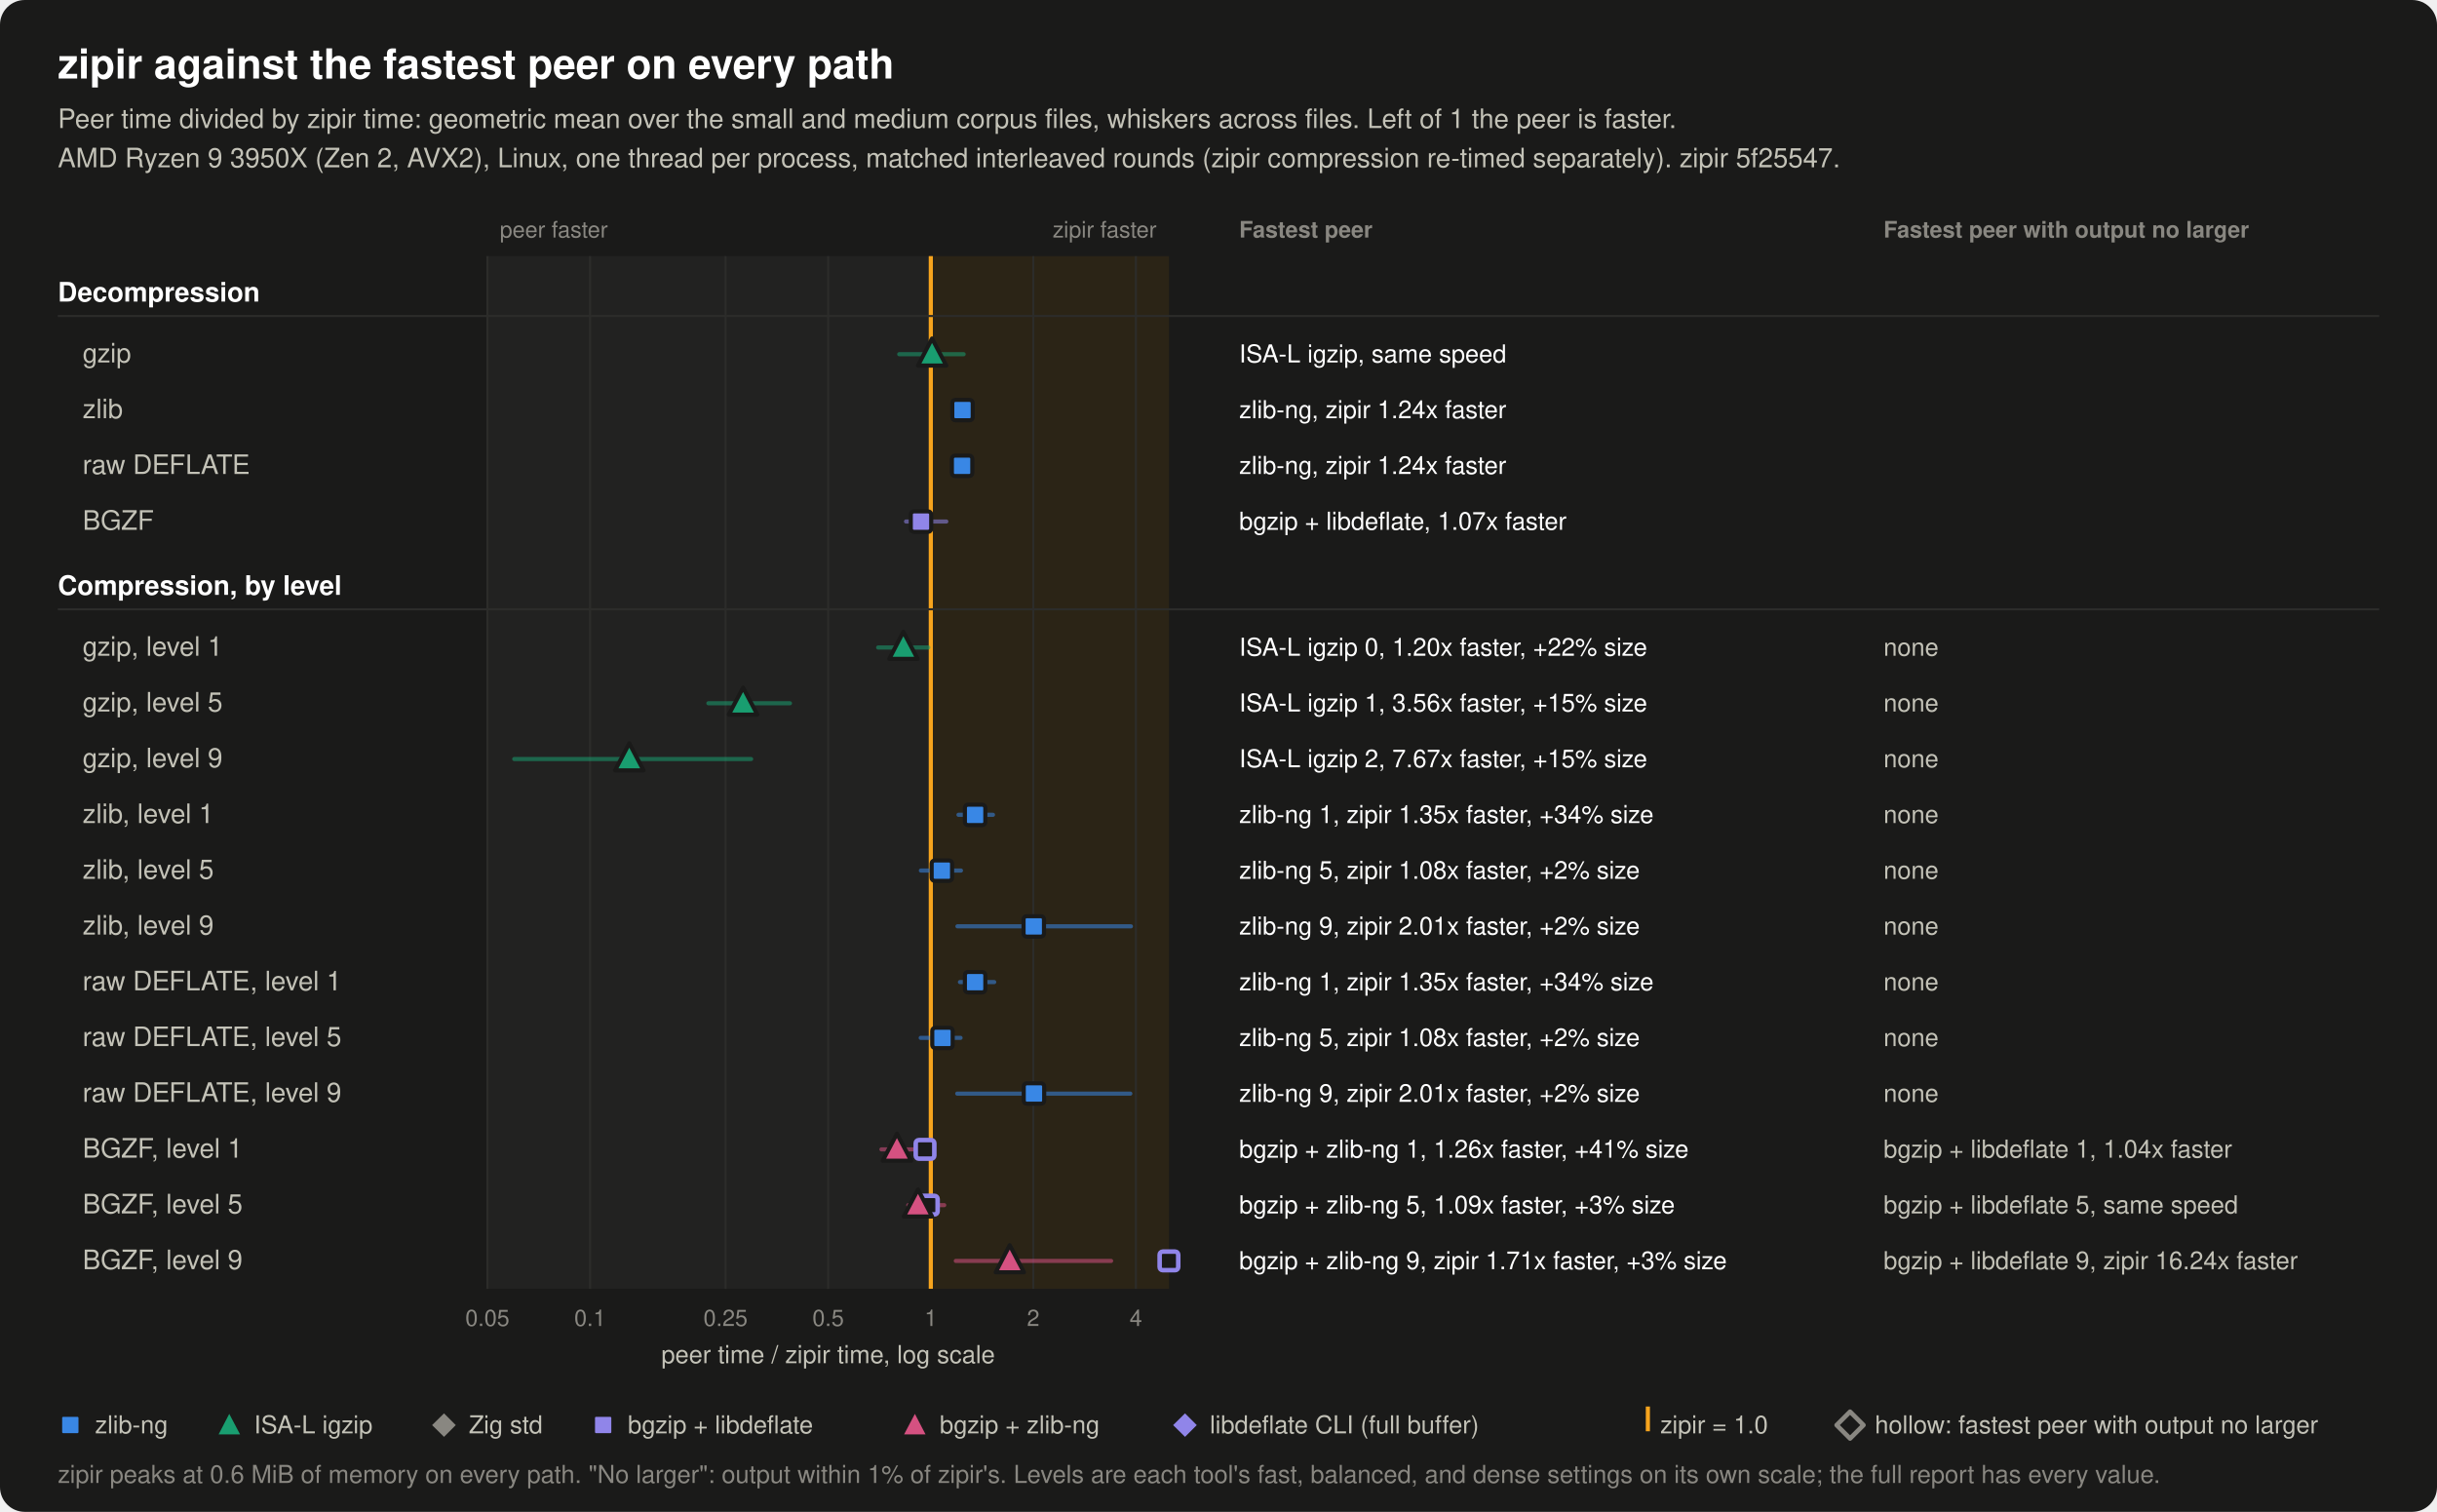
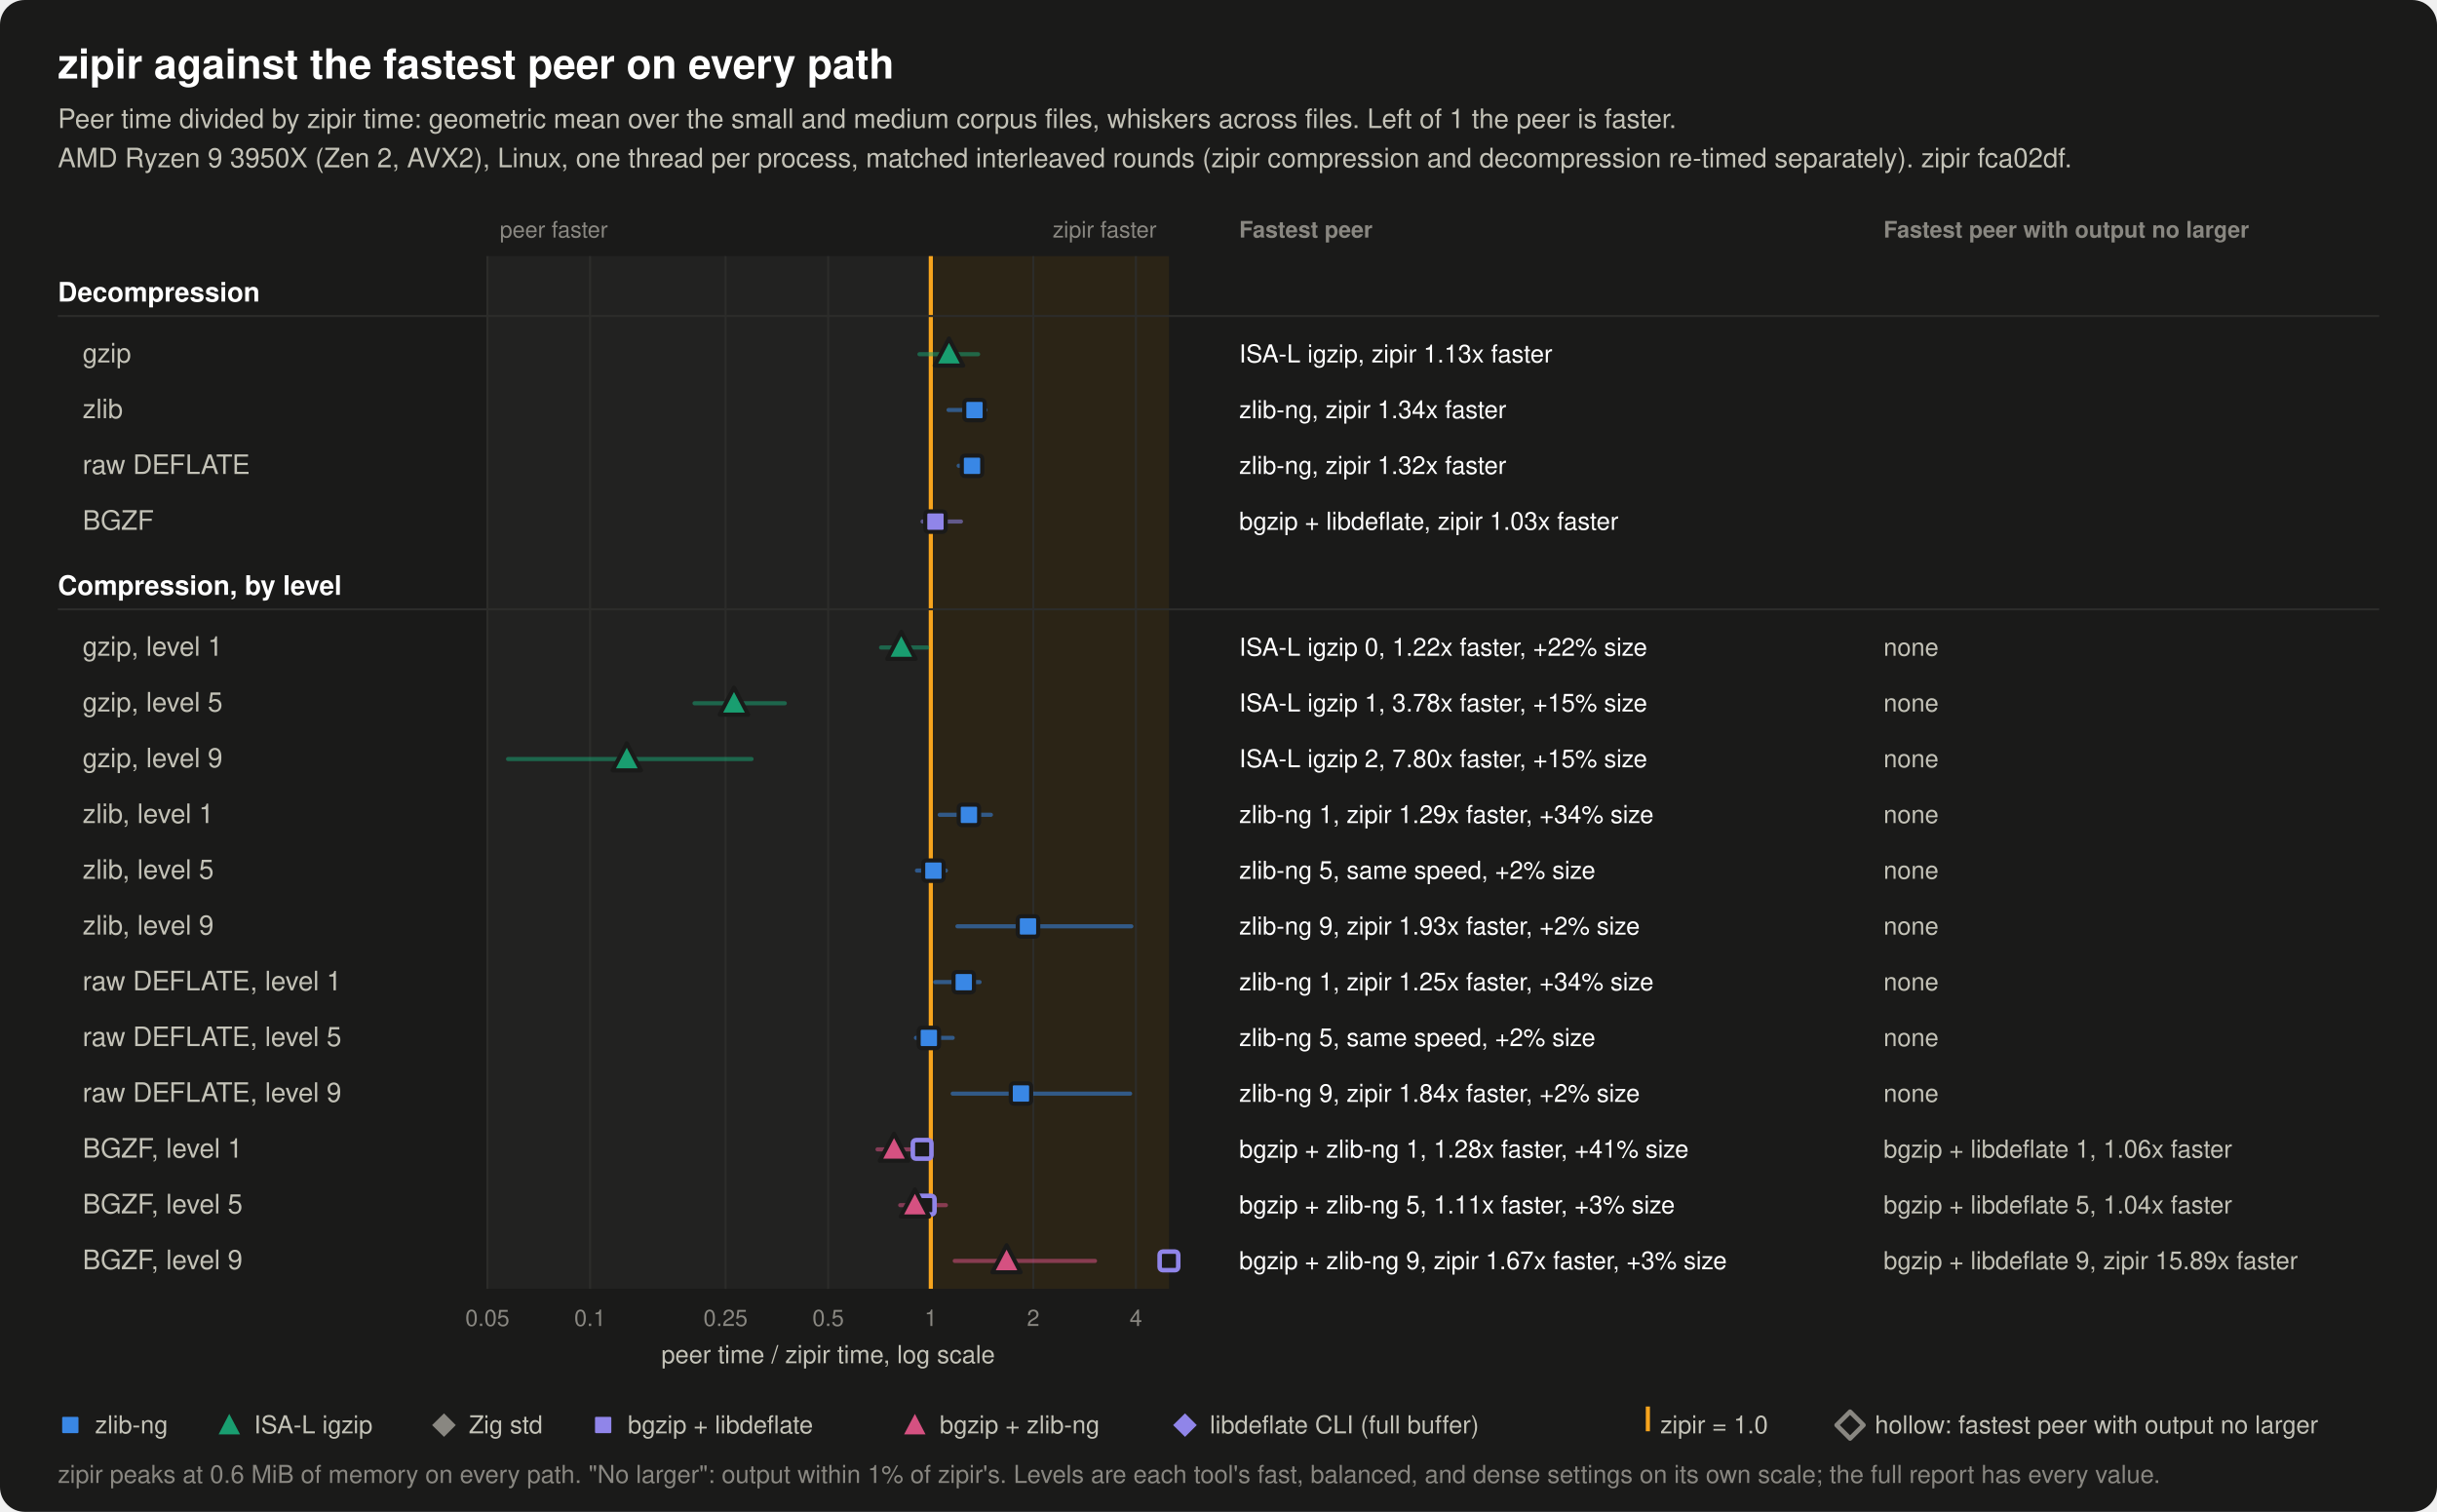
<svg xmlns="http://www.w3.org/2000/svg" viewBox="0 0 1180 732" width="1180" height="732" role="img" font-family="system-ui, -apple-system, &quot;Segoe UI&quot;, Helvetica, Arial, sans-serif">
  <rect width="1180" height="732" rx="12" fill="#1a1a19" />
  <text x="28.0" y="38.0" font-size="20" fill="#ffffff" text-anchor="start" font-weight="650">zipir against the fastest peer on every path</text>
  <text x="28.0" y="62.0" font-size="13" fill="#c3c2b7" text-anchor="start" font-weight="400">Peer time divided by zipir time: geometric mean over the small and medium corpus files, whiskers across files. Left of 1 the peer is faster.</text>
-   <text x="28.0" y="81.0" font-size="13" fill="#c3c2b7" text-anchor="start" font-weight="400">AMD Ryzen 9 3950X (Zen 2, AVX2), Linux, one thread per process, matched interleaved rounds (zipir compression re-timed separately). zipir 5f25547.</text>
+   <text x="28.0" y="81.0" font-size="13" fill="#c3c2b7" text-anchor="start" font-weight="400">AMD Ryzen 9 3950X (Zen 2, AVX2), Linux, one thread per process, matched interleaved rounds (zipir compression and decompression re-timed separately). zipir fca02df.</text>
  <rect x="236.0" y="124.0" width="214.7" height="500.0" rx="0" fill="#222221" />
  <rect x="450.7" y="124.0" width="115.3" height="500.0" rx="0" fill="#2b2416" />
  <line x1="236.0" y1="124.0" x2="236.0" y2="624.0" stroke="#2c2c2a" stroke-width="1" />
  <text x="236.0" y="642.0" font-size="11" fill="#898781" text-anchor="middle" font-weight="400">0.05</text>
  <line x1="285.7" y1="124.0" x2="285.7" y2="624.0" stroke="#2c2c2a" stroke-width="1" />
  <text x="285.7" y="642.0" font-size="11" fill="#898781" text-anchor="middle" font-weight="400">0.1</text>
  <line x1="351.3" y1="124.0" x2="351.3" y2="624.0" stroke="#2c2c2a" stroke-width="1" />
  <text x="351.3" y="642.0" font-size="11" fill="#898781" text-anchor="middle" font-weight="400">0.25</text>
  <line x1="401.0" y1="124.0" x2="401.0" y2="624.0" stroke="#2c2c2a" stroke-width="1" />
  <text x="401.0" y="642.0" font-size="11" fill="#898781" text-anchor="middle" font-weight="400">0.5</text>
  <line x1="450.7" y1="124.0" x2="450.7" y2="624.0" stroke="#2c2c2a" stroke-width="1" />
  <text x="450.7" y="642.0" font-size="11" fill="#898781" text-anchor="middle" font-weight="400">1</text>
  <line x1="500.3" y1="124.0" x2="500.3" y2="624.0" stroke="#2c2c2a" stroke-width="1" />
  <text x="500.3" y="642.0" font-size="11" fill="#898781" text-anchor="middle" font-weight="400">2</text>
  <line x1="550.0" y1="124.0" x2="550.0" y2="624.0" stroke="#2c2c2a" stroke-width="1" />
  <text x="550.0" y="642.0" font-size="11" fill="#898781" text-anchor="middle" font-weight="400">4</text>
  <line x1="450.7" y1="124.0" x2="450.7" y2="624.0" stroke="#f7a41d" stroke-width="2" />
  <text x="242.0" y="115.0" font-size="11" fill="#898781" text-anchor="start" font-weight="400">peer faster</text>
  <text x="560.0" y="115.0" font-size="11" fill="#898781" text-anchor="end" font-weight="400">zipir faster</text>
  <text x="401.0" y="660.0" font-size="12" fill="#c3c2b7" text-anchor="middle" font-weight="400">peer time / zipir time, log scale</text>
  <text x="600.0" y="115.0" font-size="11" fill="#898781" text-anchor="start" font-weight="600">Fastest peer</text>
  <text x="912.0" y="115.0" font-size="11" fill="#898781" text-anchor="start" font-weight="600">Fastest peer with output no larger</text>
  <text x="28.0" y="146.0" font-size="13" fill="#ffffff" text-anchor="start" font-weight="650">Decompression</text>
  <line x1="28.0" y1="153.0" x2="1152.0" y2="153.0" stroke="#2c2c2a" stroke-width="1" />
  <text x="40.0" y="175.5" font-size="13" fill="#c3c2b7" text-anchor="start" font-weight="400">gzip</text>
-   <line x1="435.4" y1="171.5" x2="466.6" y2="171.5" stroke="#199e70" stroke-width="2" stroke-linecap="round" opacity="0.55" />
-   <path d="M451.3,163.9 L458.2,177.0 L444.5,177.0 Z" fill="#199e70" stroke="#1a1a19" stroke-width="2" stroke-linejoin="round" />
-   <text x="600.0" y="175.5" font-size="12" fill="#ffffff" text-anchor="start" font-weight="400">ISA-L igzip, same speed</text>
+   <line x1="445.2" y1="171.5" x2="473.6" y2="171.5" stroke="#199e70" stroke-width="2" stroke-linecap="round" opacity="0.55" />
+   <path d="M459.5,163.9 L466.4,177.0 L452.6,177.0 Z" fill="#199e70" stroke="#1a1a19" stroke-width="2" stroke-linejoin="round" />
+   <text x="600.0" y="175.5" font-size="12" fill="#ffffff" text-anchor="start" font-weight="400">ISA-L igzip, zipir 1.13x faster</text>
  <text x="40.0" y="202.5" font-size="13" fill="#c3c2b7" text-anchor="start" font-weight="400">zlib</text>
-   <line x1="462.2" y1="198.5" x2="468.0" y2="198.5" stroke="#3987e5" stroke-width="2" stroke-linecap="round" opacity="0.55" />
-   <rect x="461.1" y="193.6" width="9.9" height="9.9" rx="1.5" fill="#3987e5" stroke="#1a1a19" stroke-width="2" />
-   <text x="600.0" y="202.5" font-size="12" fill="#ffffff" text-anchor="start" font-weight="400">zlib-ng, zipir 1.24x faster</text>
+   <line x1="459.3" y1="198.5" x2="477.2" y2="198.5" stroke="#3987e5" stroke-width="2" stroke-linecap="round" opacity="0.55" />
+   <rect x="466.9" y="193.6" width="9.9" height="9.9" rx="1.5" fill="#3987e5" stroke="#1a1a19" stroke-width="2" />
+   <text x="600.0" y="202.5" font-size="12" fill="#ffffff" text-anchor="start" font-weight="400">zlib-ng, zipir 1.34x faster</text>
  <text x="40.0" y="229.5" font-size="13" fill="#c3c2b7" text-anchor="start" font-weight="400">raw DEFLATE</text>
-   <line x1="462.3" y1="225.5" x2="468.4" y2="225.5" stroke="#3987e5" stroke-width="2" stroke-linecap="round" opacity="0.55" />
-   <rect x="460.9" y="220.6" width="9.9" height="9.9" rx="1.5" fill="#3987e5" stroke="#1a1a19" stroke-width="2" />
-   <text x="600.0" y="229.5" font-size="12" fill="#ffffff" text-anchor="start" font-weight="400">zlib-ng, zipir 1.24x faster</text>
+   <line x1="464.2" y1="225.5" x2="475.1" y2="225.5" stroke="#3987e5" stroke-width="2" stroke-linecap="round" opacity="0.55" />
+   <rect x="465.7" y="220.6" width="9.9" height="9.9" rx="1.5" fill="#3987e5" stroke="#1a1a19" stroke-width="2" />
+   <text x="600.0" y="229.5" font-size="12" fill="#ffffff" text-anchor="start" font-weight="400">zlib-ng, zipir 1.32x faster</text>
  <text x="40.0" y="256.5" font-size="13" fill="#c3c2b7" text-anchor="start" font-weight="400">BGZF</text>
-   <line x1="438.7" y1="252.5" x2="458.2" y2="252.5" stroke="#9085e9" stroke-width="2" stroke-linecap="round" opacity="0.55" />
-   <rect x="441.0" y="247.6" width="9.9" height="9.9" rx="1.5" fill="#9085e9" stroke="#1a1a19" stroke-width="2" />
-   <text x="600.0" y="256.5" font-size="12" fill="#ffffff" text-anchor="start" font-weight="400">bgzip + libdeflate, 1.07x faster</text>
+   <line x1="446.7" y1="252.5" x2="465.3" y2="252.5" stroke="#9085e9" stroke-width="2" stroke-linecap="round" opacity="0.55" />
+   <rect x="448.0" y="247.6" width="9.9" height="9.9" rx="1.5" fill="#9085e9" stroke="#1a1a19" stroke-width="2" />
+   <text x="600.0" y="256.5" font-size="12" fill="#ffffff" text-anchor="start" font-weight="400">bgzip + libdeflate, zipir 1.03x faster</text>
  <text x="28.0" y="288.0" font-size="13" fill="#ffffff" text-anchor="start" font-weight="650">Compression, by level</text>
  <line x1="28.0" y1="295.0" x2="1152.0" y2="295.0" stroke="#2c2c2a" stroke-width="1" />
  <text x="40.0" y="317.5" font-size="13" fill="#c3c2b7" text-anchor="start" font-weight="400">gzip, level 1</text>
-   <line x1="425.2" y1="313.5" x2="449.5" y2="313.5" stroke="#199e70" stroke-width="2" stroke-linecap="round" opacity="0.55" />
-   <path d="M437.4,305.9 L444.3,319.0 L430.6,319.0 Z" fill="#199e70" stroke="#1a1a19" stroke-width="2" stroke-linejoin="round" />
-   <text x="600.0" y="317.5" font-size="12" fill="#ffffff" text-anchor="start" font-weight="400">ISA-L igzip 0, 1.20x faster, +22% size</text>
+   <line x1="426.6" y1="313.5" x2="449.0" y2="313.5" stroke="#199e70" stroke-width="2" stroke-linecap="round" opacity="0.55" />
+   <path d="M436.4,305.9 L443.3,319.0 L429.6,319.0 Z" fill="#199e70" stroke="#1a1a19" stroke-width="2" stroke-linejoin="round" />
+   <text x="600.0" y="317.5" font-size="12" fill="#ffffff" text-anchor="start" font-weight="400">ISA-L igzip 0, 1.22x faster, +22% size</text>
  <text x="912.0" y="317.5" font-size="12" fill="#c3c2b7" text-anchor="start" font-weight="400">none</text>
  <text x="40.0" y="344.5" font-size="13" fill="#c3c2b7" text-anchor="start" font-weight="400">gzip, level 5</text>
-   <line x1="343.0" y1="340.5" x2="382.5" y2="340.5" stroke="#199e70" stroke-width="2" stroke-linecap="round" opacity="0.55" />
-   <path d="M359.8,332.9 L366.7,346.0 L352.9,346.0 Z" fill="#199e70" stroke="#1a1a19" stroke-width="2" stroke-linejoin="round" />
-   <text x="600.0" y="344.5" font-size="12" fill="#ffffff" text-anchor="start" font-weight="400">ISA-L igzip 1, 3.56x faster, +15% size</text>
+   <line x1="336.3" y1="340.5" x2="380.0" y2="340.5" stroke="#199e70" stroke-width="2" stroke-linecap="round" opacity="0.55" />
+   <path d="M355.4,332.9 L362.3,346.0 L348.5,346.0 Z" fill="#199e70" stroke="#1a1a19" stroke-width="2" stroke-linejoin="round" />
+   <text x="600.0" y="344.5" font-size="12" fill="#ffffff" text-anchor="start" font-weight="400">ISA-L igzip 1, 3.78x faster, +15% size</text>
  <text x="912.0" y="344.5" font-size="12" fill="#c3c2b7" text-anchor="start" font-weight="400">none</text>
  <text x="40.0" y="371.5" font-size="13" fill="#c3c2b7" text-anchor="start" font-weight="400">gzip, level 9</text>
-   <line x1="249.0" y1="367.5" x2="363.7" y2="367.5" stroke="#199e70" stroke-width="2" stroke-linecap="round" opacity="0.55" />
-   <path d="M304.7,359.9 L311.6,373.0 L297.8,373.0 Z" fill="#199e70" stroke="#1a1a19" stroke-width="2" stroke-linejoin="round" />
-   <text x="600.0" y="371.5" font-size="12" fill="#ffffff" text-anchor="start" font-weight="400">ISA-L igzip 2, 7.67x faster, +15% size</text>
+   <line x1="246.0" y1="367.5" x2="363.9" y2="367.5" stroke="#199e70" stroke-width="2" stroke-linecap="round" opacity="0.55" />
+   <path d="M303.5,359.9 L310.4,373.0 L296.6,373.0 Z" fill="#199e70" stroke="#1a1a19" stroke-width="2" stroke-linejoin="round" />
+   <text x="600.0" y="371.5" font-size="12" fill="#ffffff" text-anchor="start" font-weight="400">ISA-L igzip 2, 7.80x faster, +15% size</text>
  <text x="912.0" y="371.5" font-size="12" fill="#c3c2b7" text-anchor="start" font-weight="400">none</text>
  <text x="40.0" y="398.5" font-size="13" fill="#c3c2b7" text-anchor="start" font-weight="400">zlib, level 1</text>
-   <line x1="464.1" y1="394.5" x2="480.8" y2="394.5" stroke="#3987e5" stroke-width="2" stroke-linecap="round" opacity="0.55" />
-   <rect x="467.2" y="389.6" width="9.9" height="9.9" rx="1.5" fill="#3987e5" stroke="#1a1a19" stroke-width="2" />
-   <text x="600.0" y="398.5" font-size="12" fill="#ffffff" text-anchor="start" font-weight="400">zlib-ng 1, zipir 1.35x faster, +34% size</text>
+   <line x1="455.0" y1="394.5" x2="479.8" y2="394.5" stroke="#3987e5" stroke-width="2" stroke-linecap="round" opacity="0.55" />
+   <rect x="464.2" y="389.6" width="9.9" height="9.9" rx="1.5" fill="#3987e5" stroke="#1a1a19" stroke-width="2" />
+   <text x="600.0" y="398.5" font-size="12" fill="#ffffff" text-anchor="start" font-weight="400">zlib-ng 1, zipir 1.29x faster, +34% size</text>
  <text x="912.0" y="398.5" font-size="12" fill="#c3c2b7" text-anchor="start" font-weight="400">none</text>
  <text x="40.0" y="425.5" font-size="13" fill="#c3c2b7" text-anchor="start" font-weight="400">zlib, level 5</text>
-   <line x1="445.9" y1="421.5" x2="465.3" y2="421.5" stroke="#3987e5" stroke-width="2" stroke-linecap="round" opacity="0.55" />
-   <rect x="451.1" y="416.6" width="9.9" height="9.9" rx="1.5" fill="#3987e5" stroke="#1a1a19" stroke-width="2" />
-   <text x="600.0" y="425.5" font-size="12" fill="#ffffff" text-anchor="start" font-weight="400">zlib-ng 5, zipir 1.08x faster, +2% size</text>
+   <line x1="444.0" y1="421.5" x2="458.0" y2="421.5" stroke="#3987e5" stroke-width="2" stroke-linecap="round" opacity="0.55" />
+   <rect x="447.0" y="416.6" width="9.9" height="9.9" rx="1.5" fill="#3987e5" stroke="#1a1a19" stroke-width="2" />
+   <text x="600.0" y="425.5" font-size="12" fill="#ffffff" text-anchor="start" font-weight="400">zlib-ng 5, same speed, +2% size</text>
  <text x="912.0" y="425.5" font-size="12" fill="#c3c2b7" text-anchor="start" font-weight="400">none</text>
  <text x="40.0" y="452.5" font-size="13" fill="#c3c2b7" text-anchor="start" font-weight="400">zlib, level 9</text>
-   <line x1="463.6" y1="448.5" x2="547.6" y2="448.5" stroke="#3987e5" stroke-width="2" stroke-linecap="round" opacity="0.55" />
-   <rect x="495.6" y="443.6" width="9.9" height="9.9" rx="1.5" fill="#3987e5" stroke="#1a1a19" stroke-width="2" />
-   <text x="600.0" y="452.5" font-size="12" fill="#ffffff" text-anchor="start" font-weight="400">zlib-ng 9, zipir 2.01x faster, +2% size</text>
+   <line x1="463.6" y1="448.5" x2="547.8" y2="448.5" stroke="#3987e5" stroke-width="2" stroke-linecap="round" opacity="0.55" />
+   <rect x="492.8" y="443.6" width="9.9" height="9.9" rx="1.5" fill="#3987e5" stroke="#1a1a19" stroke-width="2" />
+   <text x="600.0" y="452.5" font-size="12" fill="#ffffff" text-anchor="start" font-weight="400">zlib-ng 9, zipir 1.93x faster, +2% size</text>
  <text x="912.0" y="452.5" font-size="12" fill="#c3c2b7" text-anchor="start" font-weight="400">none</text>
  <text x="40.0" y="479.5" font-size="13" fill="#c3c2b7" text-anchor="start" font-weight="400">raw DEFLATE, level 1</text>
-   <line x1="464.8" y1="475.5" x2="481.4" y2="475.5" stroke="#3987e5" stroke-width="2" stroke-linecap="round" opacity="0.55" />
-   <rect x="467.2" y="470.6" width="9.9" height="9.9" rx="1.5" fill="#3987e5" stroke="#1a1a19" stroke-width="2" />
-   <text x="600.0" y="479.5" font-size="12" fill="#ffffff" text-anchor="start" font-weight="400">zlib-ng 1, zipir 1.35x faster, +34% size</text>
+   <line x1="452.8" y1="475.5" x2="474.3" y2="475.5" stroke="#3987e5" stroke-width="2" stroke-linecap="round" opacity="0.55" />
+   <rect x="461.7" y="470.6" width="9.9" height="9.9" rx="1.5" fill="#3987e5" stroke="#1a1a19" stroke-width="2" />
+   <text x="600.0" y="479.5" font-size="12" fill="#ffffff" text-anchor="start" font-weight="400">zlib-ng 1, zipir 1.25x faster, +34% size</text>
  <text x="912.0" y="479.5" font-size="12" fill="#c3c2b7" text-anchor="start" font-weight="400">none</text>
  <text x="40.0" y="506.5" font-size="13" fill="#c3c2b7" text-anchor="start" font-weight="400">raw DEFLATE, level 5</text>
-   <line x1="445.8" y1="502.5" x2="465.1" y2="502.5" stroke="#3987e5" stroke-width="2" stroke-linecap="round" opacity="0.55" />
-   <rect x="451.4" y="497.6" width="9.9" height="9.9" rx="1.5" fill="#3987e5" stroke="#1a1a19" stroke-width="2" />
-   <text x="600.0" y="506.5" font-size="12" fill="#ffffff" text-anchor="start" font-weight="400">zlib-ng 5, zipir 1.08x faster, +2% size</text>
+   <line x1="443.5" y1="502.5" x2="461.3" y2="502.5" stroke="#3987e5" stroke-width="2" stroke-linecap="round" opacity="0.55" />
+   <rect x="444.8" y="497.6" width="9.9" height="9.9" rx="1.5" fill="#3987e5" stroke="#1a1a19" stroke-width="2" />
+   <text x="600.0" y="506.5" font-size="12" fill="#ffffff" text-anchor="start" font-weight="400">zlib-ng 5, same speed, +2% size</text>
  <text x="912.0" y="506.5" font-size="12" fill="#c3c2b7" text-anchor="start" font-weight="400">none</text>
  <text x="40.0" y="533.5" font-size="13" fill="#c3c2b7" text-anchor="start" font-weight="400">raw DEFLATE, level 9</text>
-   <line x1="463.5" y1="529.5" x2="547.3" y2="529.5" stroke="#3987e5" stroke-width="2" stroke-linecap="round" opacity="0.55" />
-   <rect x="495.7" y="524.5" width="9.9" height="9.9" rx="1.5" fill="#3987e5" stroke="#1a1a19" stroke-width="2" />
-   <text x="600.0" y="533.5" font-size="12" fill="#ffffff" text-anchor="start" font-weight="400">zlib-ng 9, zipir 2.01x faster, +2% size</text>
+   <line x1="461.3" y1="529.5" x2="547.2" y2="529.5" stroke="#3987e5" stroke-width="2" stroke-linecap="round" opacity="0.55" />
+   <rect x="489.4" y="524.5" width="9.9" height="9.9" rx="1.5" fill="#3987e5" stroke="#1a1a19" stroke-width="2" />
+   <text x="600.0" y="533.5" font-size="12" fill="#ffffff" text-anchor="start" font-weight="400">zlib-ng 9, zipir 1.84x faster, +2% size</text>
  <text x="912.0" y="533.5" font-size="12" fill="#c3c2b7" text-anchor="start" font-weight="400">none</text>
  <text x="40.0" y="560.5" font-size="13" fill="#c3c2b7" text-anchor="start" font-weight="400">BGZF, level 1</text>
-   <line x1="426.8" y1="556.5" x2="445.6" y2="556.5" stroke="#d55181" stroke-width="2" stroke-linecap="round" opacity="0.55" />
-   <rect x="443.4" y="552.0" width="9.0" height="9.0" rx="1.5" fill="#1a1a19" stroke="#9085e9" stroke-width="2.2" />
-   <path d="M434.3,548.9 L441.2,562.0 L427.4,562.0 Z" fill="#d55181" stroke="#1a1a19" stroke-width="2" stroke-linejoin="round" />
-   <text x="600.0" y="560.5" font-size="12" fill="#ffffff" text-anchor="start" font-weight="400">bgzip + zlib-ng 1, 1.26x faster, +41% size</text>
-   <text x="912.0" y="560.5" font-size="12" fill="#c3c2b7" text-anchor="start" font-weight="400">bgzip + libdeflate 1, 1.04x faster</text>
+   <line x1="424.9" y1="556.5" x2="447.0" y2="556.5" stroke="#d55181" stroke-width="2" stroke-linecap="round" opacity="0.55" />
+   <rect x="442.0" y="552.0" width="9.0" height="9.0" rx="1.5" fill="#1a1a19" stroke="#9085e9" stroke-width="2.2" />
+   <path d="M432.9,548.9 L439.8,562.0 L426.0,562.0 Z" fill="#d55181" stroke="#1a1a19" stroke-width="2" stroke-linejoin="round" />
+   <text x="600.0" y="560.5" font-size="12" fill="#ffffff" text-anchor="start" font-weight="400">bgzip + zlib-ng 1, 1.28x faster, +41% size</text>
+   <text x="912.0" y="560.5" font-size="12" fill="#c3c2b7" text-anchor="start" font-weight="400">bgzip + libdeflate 1, 1.06x faster</text>
  <text x="40.0" y="587.5" font-size="13" fill="#c3c2b7" text-anchor="start" font-weight="400">BGZF, level 5</text>
-   <line x1="439.8" y1="583.5" x2="457.2" y2="583.5" stroke="#d55181" stroke-width="2" stroke-linecap="round" opacity="0.55" />
-   <rect x="445.0" y="579.0" width="9.0" height="9.0" rx="1.5" fill="#1a1a19" stroke="#9085e9" stroke-width="2.2" />
-   <path d="M444.5,575.9 L451.3,589.0 L437.6,589.0 Z" fill="#d55181" stroke="#1a1a19" stroke-width="2" stroke-linejoin="round" />
-   <text x="600.0" y="587.5" font-size="12" fill="#ffffff" text-anchor="start" font-weight="400">bgzip + zlib-ng 5, 1.09x faster, +3% size</text>
-   <text x="912.0" y="587.5" font-size="12" fill="#c3c2b7" text-anchor="start" font-weight="400">bgzip + libdeflate 5, same speed</text>
+   <line x1="435.9" y1="583.5" x2="458.0" y2="583.5" stroke="#d55181" stroke-width="2" stroke-linecap="round" opacity="0.55" />
+   <rect x="443.5" y="579.0" width="9.0" height="9.0" rx="1.5" fill="#1a1a19" stroke="#9085e9" stroke-width="2.2" />
+   <path d="M443.0,575.9 L449.9,589.0 L436.1,589.0 Z" fill="#d55181" stroke="#1a1a19" stroke-width="2" stroke-linejoin="round" />
+   <text x="600.0" y="587.5" font-size="12" fill="#ffffff" text-anchor="start" font-weight="400">bgzip + zlib-ng 5, 1.11x faster, +3% size</text>
+   <text x="912.0" y="587.5" font-size="12" fill="#c3c2b7" text-anchor="start" font-weight="400">bgzip + libdeflate 5, 1.04x faster</text>
  <text x="40.0" y="614.5" font-size="13" fill="#c3c2b7" text-anchor="start" font-weight="400">BGZF, level 9</text>
-   <line x1="462.8" y1="610.5" x2="538.0" y2="610.5" stroke="#d55181" stroke-width="2" stroke-linecap="round" opacity="0.55" />
+   <line x1="462.3" y1="610.5" x2="530.2" y2="610.5" stroke="#d55181" stroke-width="2" stroke-linecap="round" opacity="0.55" />
  <rect x="561.5" y="606.0" width="9.0" height="9.0" rx="1.5" fill="#1a1a19" stroke="#9085e9" stroke-width="2.2" />
-   <path d="M488.9,602.9 L495.8,616.0 L482.1,616.0 Z" fill="#d55181" stroke="#1a1a19" stroke-width="2" stroke-linejoin="round" />
-   <text x="600.0" y="614.5" font-size="12" fill="#ffffff" text-anchor="start" font-weight="400">bgzip + zlib-ng 9, zipir 1.71x faster, +3% size</text>
-   <text x="912.0" y="614.5" font-size="12" fill="#c3c2b7" text-anchor="start" font-weight="400">bgzip + libdeflate 9, zipir 16.24x faster</text>
+   <path d="M487.4,602.9 L494.2,616.0 L480.5,616.0 Z" fill="#d55181" stroke="#1a1a19" stroke-width="2" stroke-linejoin="round" />
+   <text x="600.0" y="614.5" font-size="12" fill="#ffffff" text-anchor="start" font-weight="400">bgzip + zlib-ng 9, zipir 1.67x faster, +3% size</text>
+   <text x="912.0" y="614.5" font-size="12" fill="#c3c2b7" text-anchor="start" font-weight="400">bgzip + libdeflate 9, zipir 15.89x faster</text>
  <rect x="29.1" y="685.0" width="9.9" height="9.9" rx="1.5" fill="#3987e5" stroke="#1a1a19" stroke-width="2" />
  <text x="46.0" y="694.0" font-size="12" fill="#c3c2b7" text-anchor="start" font-weight="400">zlib-ng</text>
  <path d="M111.0,682.4 L117.9,695.5 L104.2,695.5 Z" fill="#199e70" stroke="#1a1a19" stroke-width="2" stroke-linejoin="round" />
  <text x="123.0" y="694.0" font-size="12" fill="#c3c2b7" text-anchor="start" font-weight="400">ISA-L igzip</text>
  <path d="M215.0,682.9 L222.1,690.0 L215.0,697.1 L207.8,690.0 Z" fill="#898781" stroke="#1a1a19" stroke-width="2" stroke-linejoin="round" />
  <text x="227.0" y="694.0" font-size="12" fill="#c3c2b7" text-anchor="start" font-weight="400">Zig std</text>
  <rect x="287.1" y="685.0" width="9.9" height="9.9" rx="1.5" fill="#9085e9" stroke="#1a1a19" stroke-width="2" />
  <text x="304.0" y="694.0" font-size="12" fill="#c3c2b7" text-anchor="start" font-weight="400">bgzip + libdeflate</text>
  <path d="M443.0,682.4 L449.8,695.5 L436.1,695.5 Z" fill="#d55181" stroke="#1a1a19" stroke-width="2" stroke-linejoin="round" />
  <text x="455.0" y="694.0" font-size="12" fill="#c3c2b7" text-anchor="start" font-weight="400">bgzip + zlib-ng</text>
  <path d="M573.8,682.9 L580.9,690.0 L573.8,697.1 L566.6,690.0 Z" fill="#9085e9" stroke="#1a1a19" stroke-width="2" stroke-linejoin="round" />
  <text x="585.8" y="694.0" font-size="12" fill="#c3c2b7" text-anchor="start" font-weight="400">libdeflate CLI (full buffer)</text>
  <line x1="797.9" y1="681.0" x2="797.9" y2="693.0" stroke="#f7a41d" stroke-width="2" />
  <text x="803.9" y="694.0" font-size="12" fill="#c3c2b7" text-anchor="start" font-weight="400">zipir = 1.0</text>
  <path d="M895.8,683.5 L902.3,690.0 L895.8,696.5 L889.3,690.0 Z" fill="#1a1a19" stroke="#898781" stroke-width="2.2" stroke-linejoin="round" />
  <text x="907.8" y="694.0" font-size="12" fill="#c3c2b7" text-anchor="start" font-weight="400">hollow: fastest peer with output no larger</text>
  <text x="28.0" y="718.0" font-size="12" fill="#898781" text-anchor="start" font-weight="400">zipir peaks at 0.6 MiB of memory on every path. "No larger": output within 1% of zipir's. Levels are each tool's fast, balanced, and dense settings on its own scale; the full report has every value.</text>
</svg>
